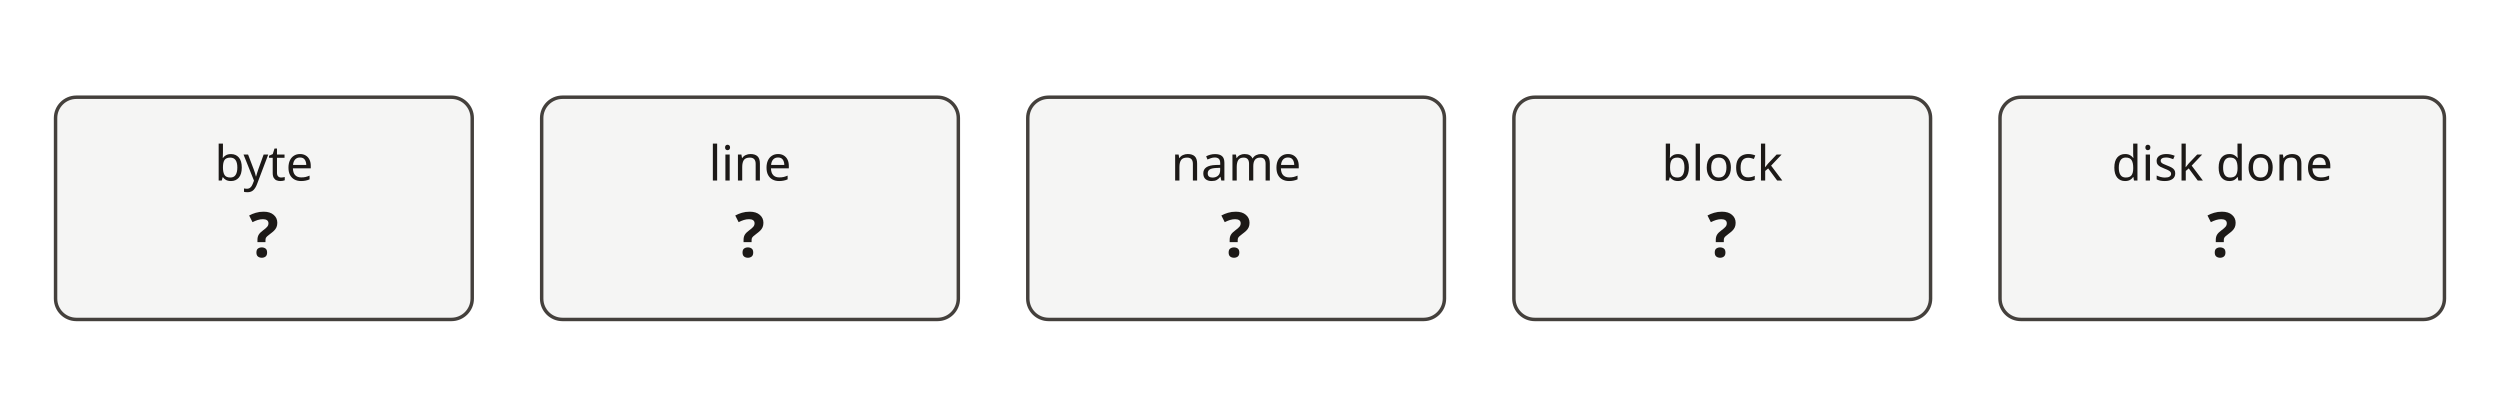
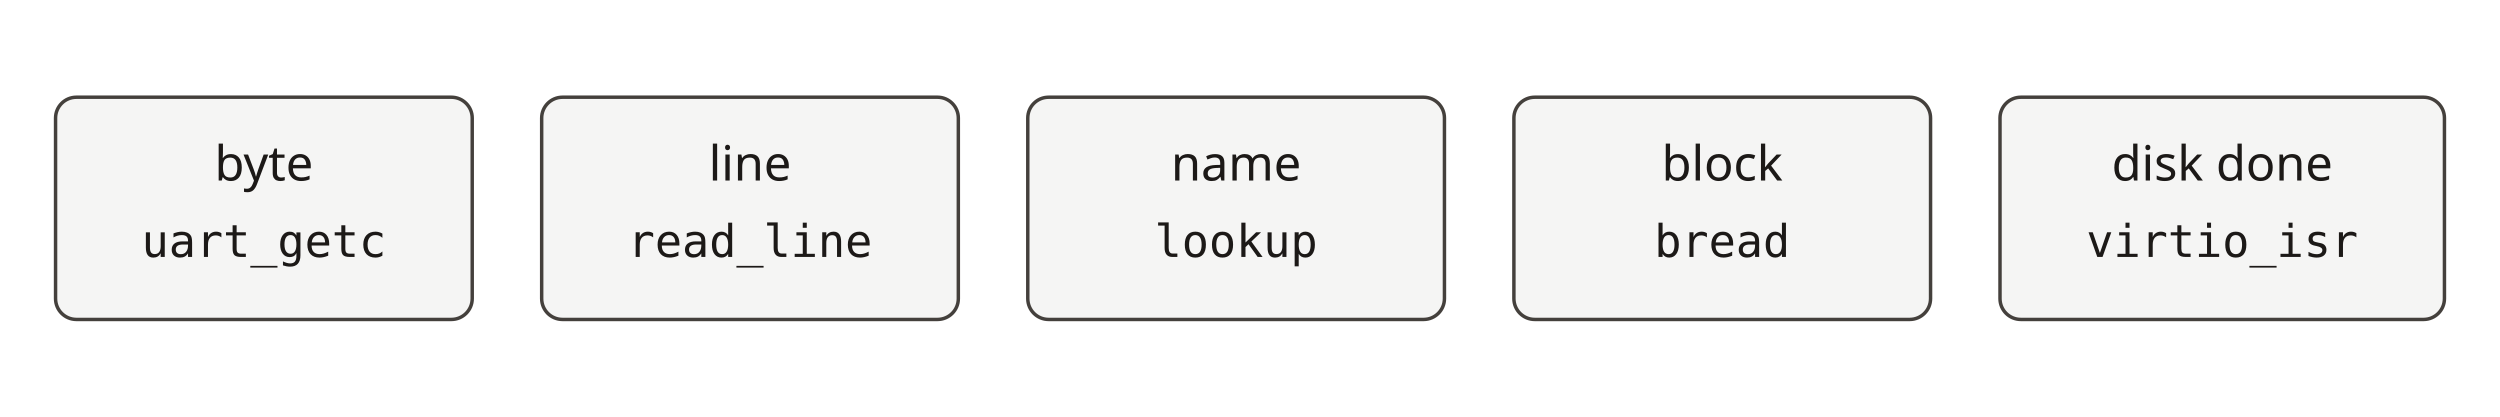
<svg xmlns="http://www.w3.org/2000/svg" width="720" height="120" viewBox="0 0 720 120">
  <style>
    text { font-family: ui-sans-serif, sans-serif; fill: #1c1917; font-size: 14px; }
-     .q { font-size: 18px; font-weight: 700; }
+     .fn { font-family: ui-monospace, monospace; font-size: 13px; }
    .box { fill: #f5f5f4; stroke: #44403c; }
  </style>
  <rect class="box" x="16" y="28" width="120" height="64" rx="6" />
  <text x="76" y="52" text-anchor="middle">byte</text>
-   <text class="q" x="76" y="74" text-anchor="middle">?</text>
+   <text class="fn" x="76" y="74" text-anchor="middle">uart_getc</text>
  <rect class="box" x="156" y="28" width="120" height="64" rx="6" />
  <text x="216" y="52" text-anchor="middle">line</text>
-   <text class="q" x="216" y="74" text-anchor="middle">?</text>
+   <text class="fn" x="216" y="74" text-anchor="middle">read_line</text>
  <rect class="box" x="296" y="28" width="120" height="64" rx="6" />
  <text x="356" y="52" text-anchor="middle">name</text>
-   <text class="q" x="356" y="74" text-anchor="middle">?</text>
+   <text class="fn" x="356" y="74" text-anchor="middle">lookup</text>
  <rect class="box" x="436" y="28" width="120" height="64" rx="6" />
  <text x="496" y="52" text-anchor="middle">block</text>
-   <text class="q" x="496" y="74" text-anchor="middle">?</text>
+   <text class="fn" x="496" y="74" text-anchor="middle">bread</text>
  <rect class="box" x="576" y="28" width="128" height="64" rx="6" />
  <text x="640" y="52" text-anchor="middle">disk done</text>
-   <text class="q" x="640" y="74" text-anchor="middle">?</text>
+   <text class="fn" x="640" y="74" text-anchor="middle">virtio_isr</text>
</svg>
